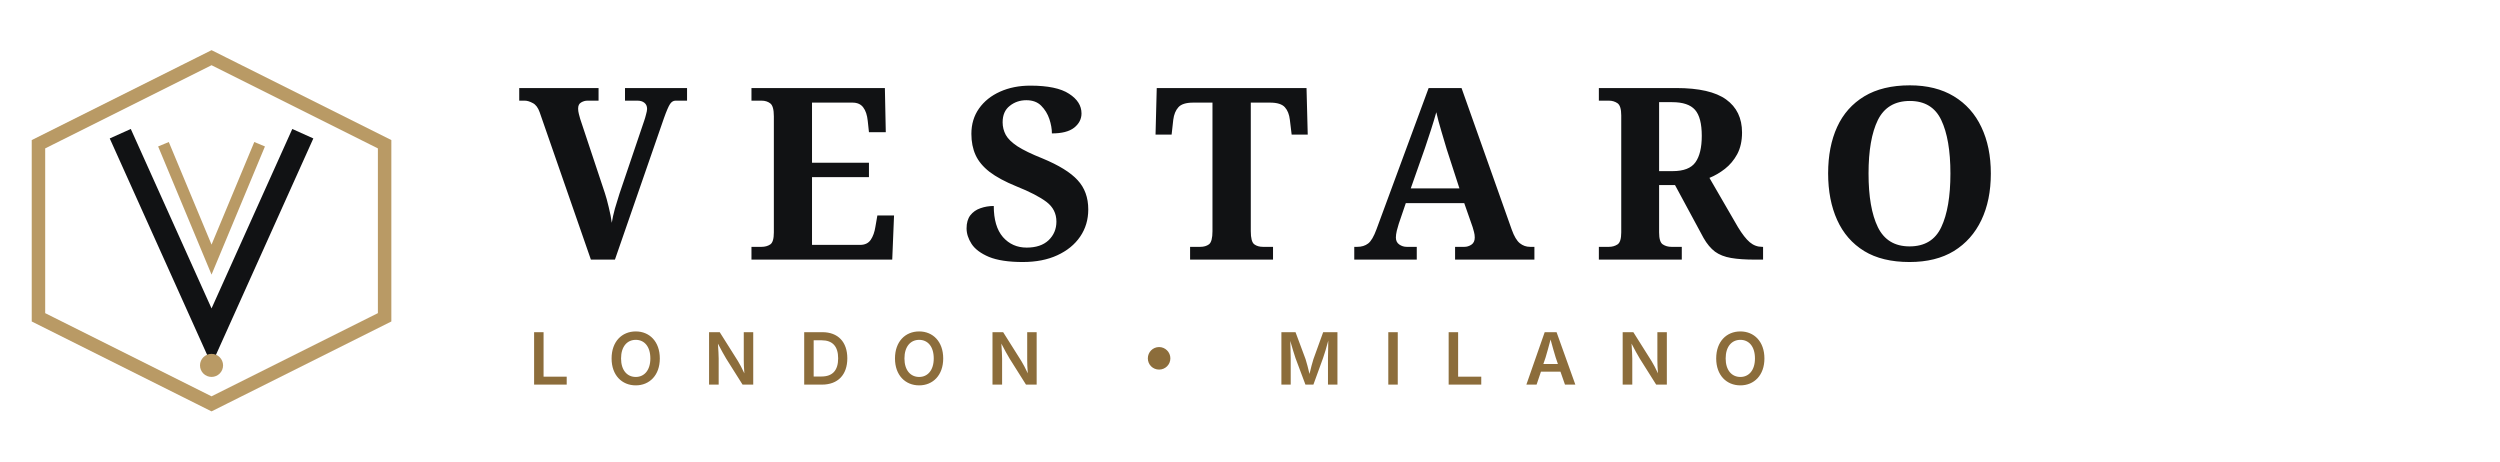
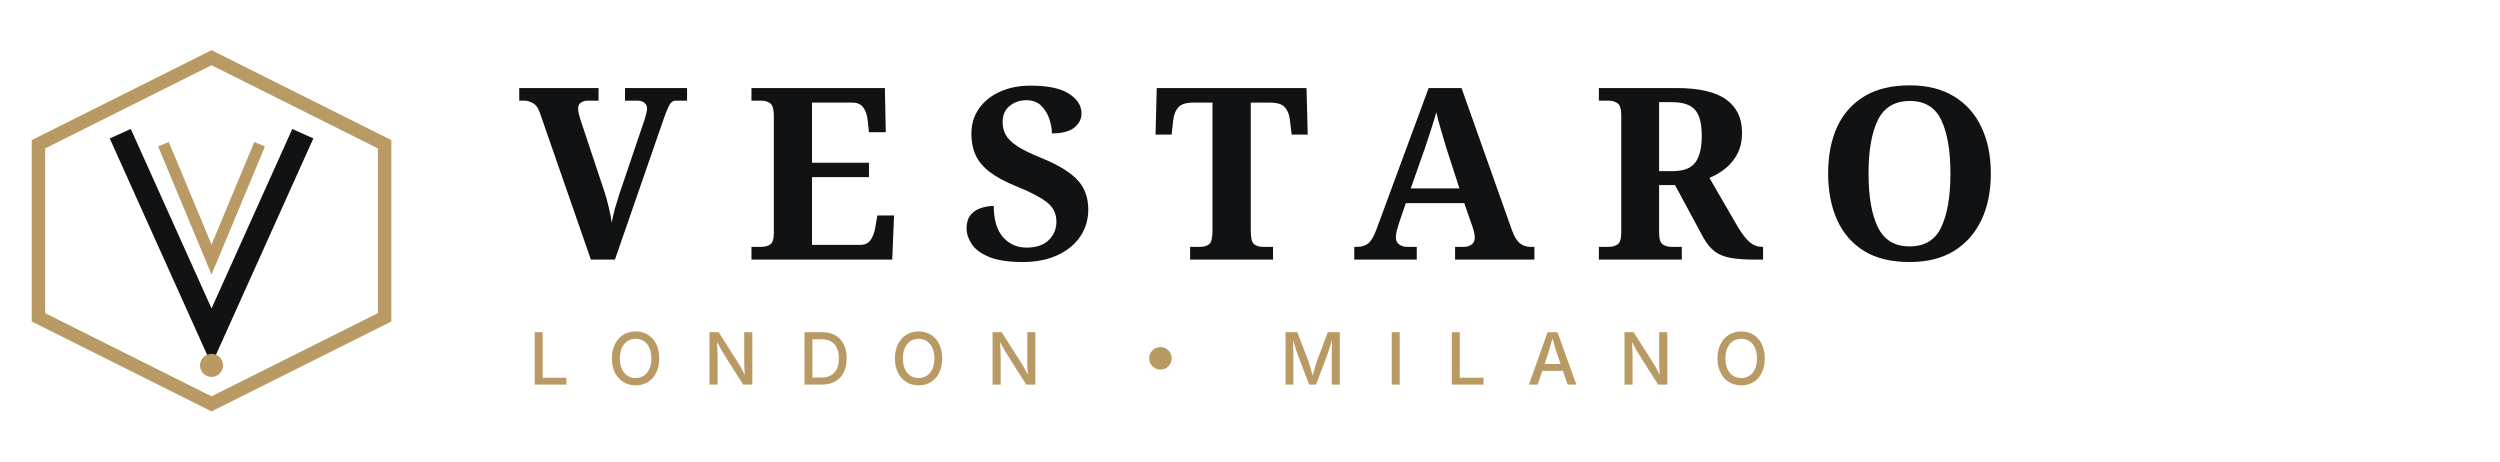
<svg xmlns="http://www.w3.org/2000/svg" viewBox="0 0 260 48" width="260" height="48">
  <g transform="translate(2, 4)">
    <polygon points="20,2 38,11 38,29 20,38 2,29 2,11" fill="none" stroke="#B99A65" stroke-width="1.4" />
    <path d="M11,11 L20,31 L29,11" fill="none" stroke="#111214" stroke-width="2.4" stroke-linecap="square" />
    <path d="M15,11 L20,23 L25,11" fill="none" stroke="#B99A65" stroke-width="1.2" />
    <circle cx="20" cy="34" r="1.2" fill="#B99A65" />
  </g>
  <text x="54" y="27" font-family="'Cormorant Garamond', 'Playfair Display', Georgia, serif" font-size="25" font-weight="600" fill="#111214" letter-spacing="6">VESTARO</text>
-   <text x="55" y="40" font-family="'Plus Jakarta Sans', 'Inter', sans-serif" font-size="7.5" font-weight="600" fill="#8C6D3B" letter-spacing="4.2">LONDON • MILANO</text>
+   <text x="55" y="40" font-family="'Plus Jakarta Sans', 'Inter', sans-serif" font-size="7.5" font-weight="500" fill="#B99A65" letter-spacing="4.2">LONDON • MILANO</text>
</svg>
